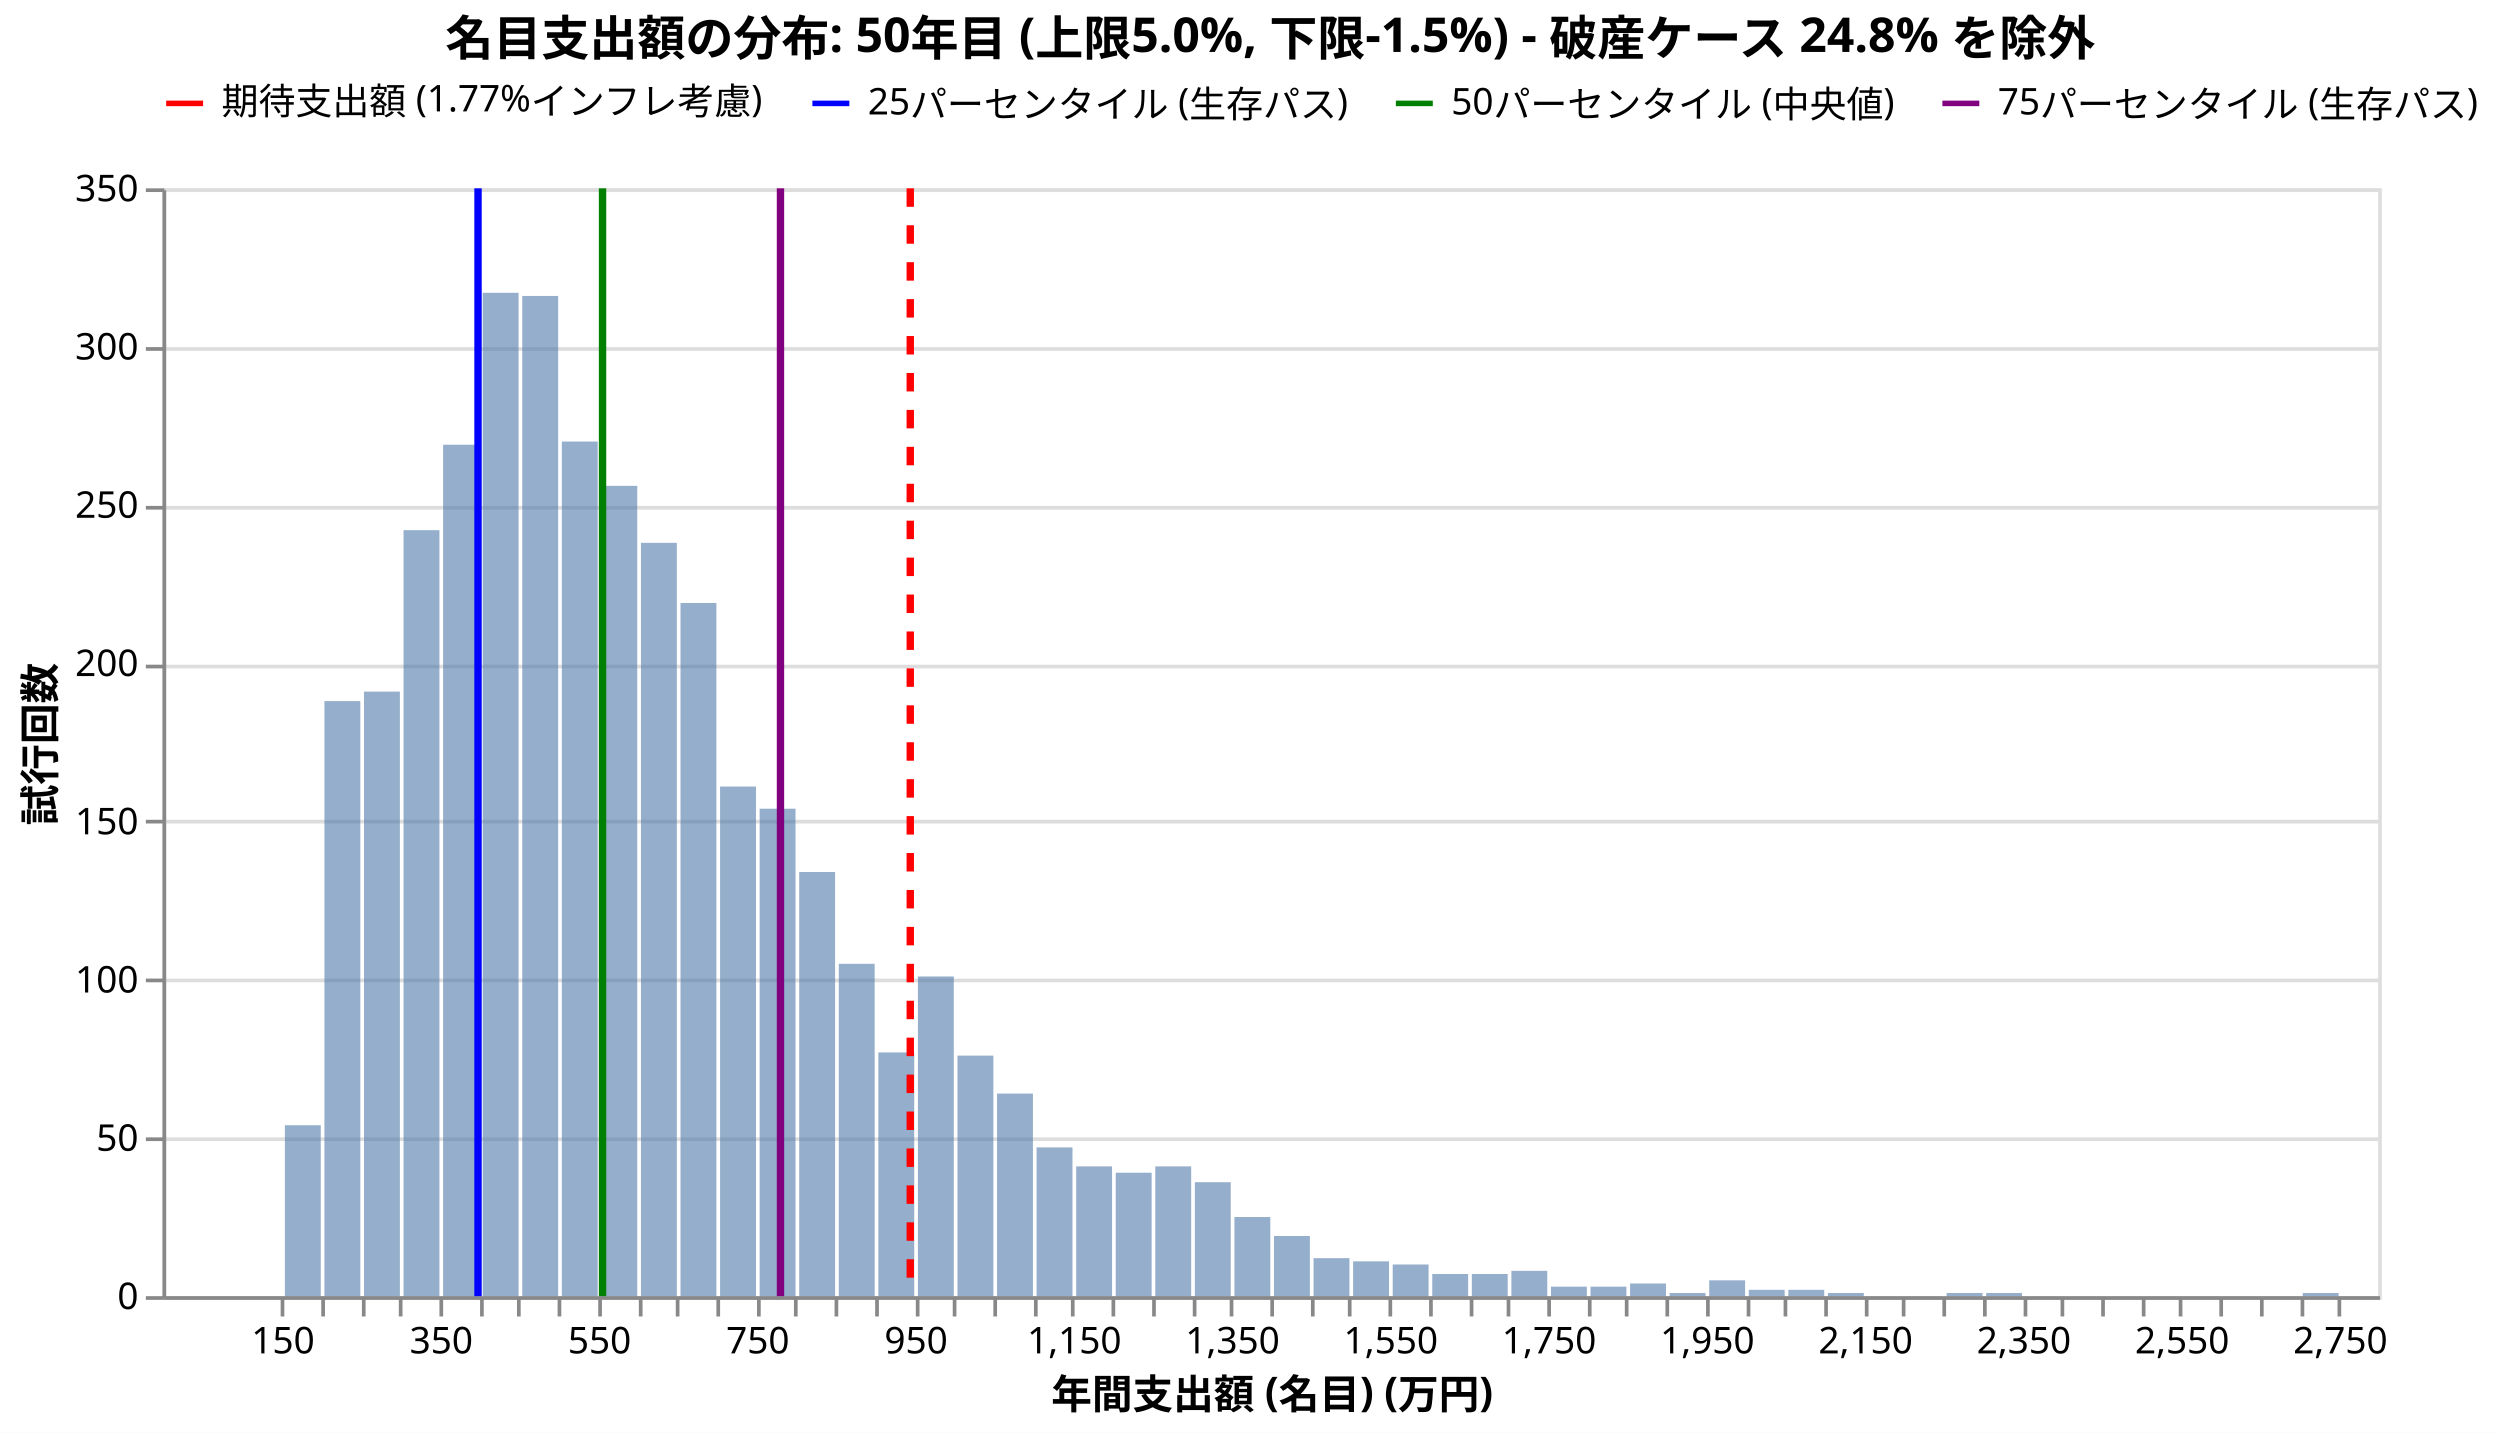
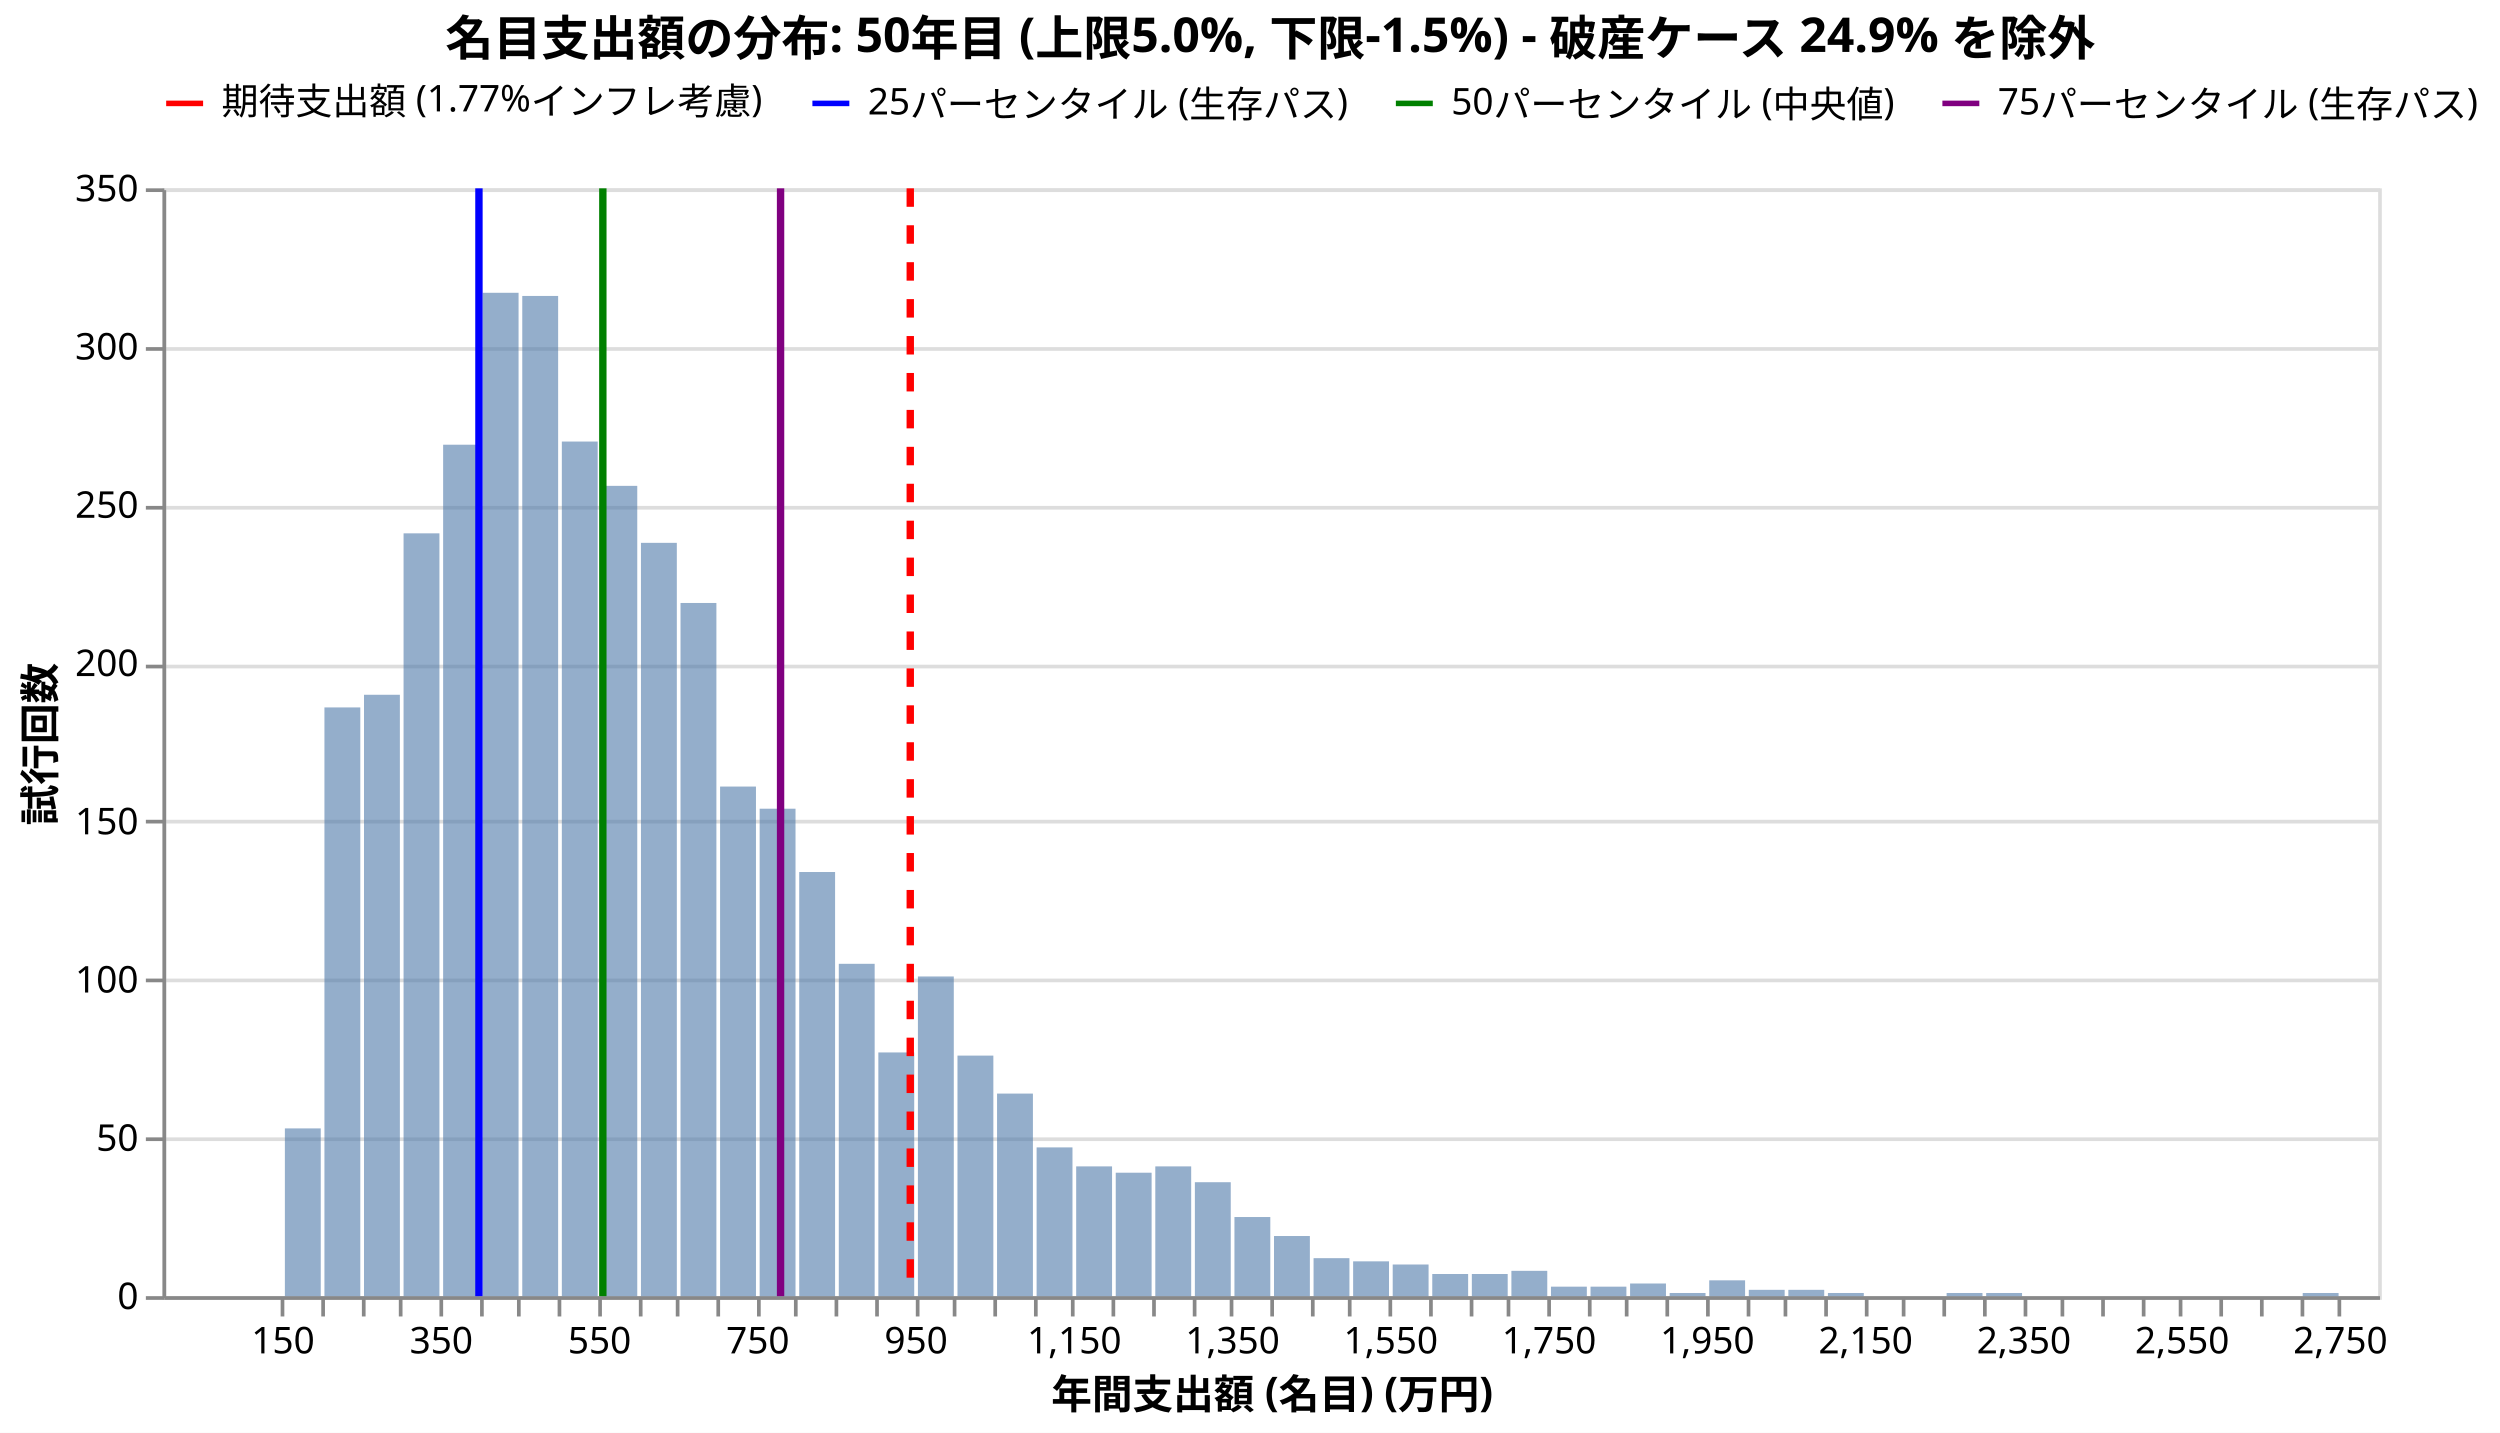
<svg xmlns="http://www.w3.org/2000/svg" version="1.1" class="marks" width="677" height="388" viewBox="0 0 677 388">
  <rect width="677" height="388" fill="white" />
  <g fill="none" stroke-miterlimit="10" transform="translate(44,51)">
    <g class="mark-group role-frame root" role="graphics-object" aria-roledescription="group mark container">
      <g transform="translate(0,0)">
        <path class="background" aria-hidden="true" d="M0.5,0.5h600v300h-600Z" stroke="#ddd" />
        <g>
          <g class="mark-group role-axis" aria-hidden="true">
            <g transform="translate(0.5,0.5)">
              <path class="background" aria-hidden="true" d="M0,0h0v0h0Z" pointer-events="none" />
              <g>
                <g class="mark-rule role-axis-grid" pointer-events="none">
                  <line transform="translate(0,300)" x2="600" y2="0" stroke="#ddd" stroke-width="1" opacity="1" />
                  <line transform="translate(0,257)" x2="600" y2="0" stroke="#ddd" stroke-width="1" opacity="1" />
                  <line transform="translate(0,214)" x2="600" y2="0" stroke="#ddd" stroke-width="1" opacity="1" />
                  <line transform="translate(0,171)" x2="600" y2="0" stroke="#ddd" stroke-width="1" opacity="1" />
                  <line transform="translate(0,129)" x2="600" y2="0" stroke="#ddd" stroke-width="1" opacity="1" />
                  <line transform="translate(0,86)" x2="600" y2="0" stroke="#ddd" stroke-width="1" opacity="1" />
                  <line transform="translate(0,43)" x2="600" y2="0" stroke="#ddd" stroke-width="1" opacity="1" />
                  <line transform="translate(0,0)" x2="600" y2="0" stroke="#ddd" stroke-width="1" opacity="1" />
                </g>
              </g>
              <path class="foreground" aria-hidden="true" d="" pointer-events="none" display="none" />
            </g>
          </g>
          <g class="mark-group role-axis" role="graphics-symbol" aria-roledescription="axis" aria-label="X-axis titled '年間支出額 (名目) (万円)' for a linear scale with values from 0 to 2,800">
            <g transform="translate(0.5,300.5)">
              <path class="background" aria-hidden="true" d="M0,0h0v0h0Z" pointer-events="none" />
              <g>
                <g class="mark-rule role-axis-tick" pointer-events="none">
                  <line transform="translate(32,0)" x2="0" y2="5" stroke="#888" stroke-width="1" opacity="1" />
                  <line transform="translate(43,0)" x2="0" y2="5" stroke="#888" stroke-width="1" opacity="1" />
                  <line transform="translate(54,0)" x2="0" y2="5" stroke="#888" stroke-width="1" opacity="1" />
                  <line transform="translate(64,0)" x2="0" y2="5" stroke="#888" stroke-width="1" opacity="1" />
                  <line transform="translate(75,0)" x2="0" y2="5" stroke="#888" stroke-width="1" opacity="1" />
                  <line transform="translate(86,0)" x2="0" y2="5" stroke="#888" stroke-width="1" opacity="1" />
                  <line transform="translate(96,0)" x2="0" y2="5" stroke="#888" stroke-width="1" opacity="1" />
                  <line transform="translate(107,0)" x2="0" y2="5" stroke="#888" stroke-width="1" opacity="1" />
                  <line transform="translate(118,0)" x2="0" y2="5" stroke="#888" stroke-width="1" opacity="1" />
                  <line transform="translate(129,0)" x2="0" y2="5" stroke="#888" stroke-width="1" opacity="1" />
                  <line transform="translate(139,0)" x2="0" y2="5" stroke="#888" stroke-width="1" opacity="1" />
                  <line transform="translate(150,0)" x2="0" y2="5" stroke="#888" stroke-width="1" opacity="1" />
                  <line transform="translate(161,0)" x2="0" y2="5" stroke="#888" stroke-width="1" opacity="1" />
                  <line transform="translate(171,0)" x2="0" y2="5" stroke="#888" stroke-width="1" opacity="1" />
                  <line transform="translate(182,0)" x2="0" y2="5" stroke="#888" stroke-width="1" opacity="1" />
                  <line transform="translate(193,0)" x2="0" y2="5" stroke="#888" stroke-width="1" opacity="1" />
                  <line transform="translate(204,0)" x2="0" y2="5" stroke="#888" stroke-width="1" opacity="1" />
                  <line transform="translate(214,0)" x2="0" y2="5" stroke="#888" stroke-width="1" opacity="1" />
                  <line transform="translate(225,0)" x2="0" y2="5" stroke="#888" stroke-width="1" opacity="1" />
                  <line transform="translate(236,0)" x2="0" y2="5" stroke="#888" stroke-width="1" opacity="1" />
                  <line transform="translate(246,0)" x2="0" y2="5" stroke="#888" stroke-width="1" opacity="1" />
                  <line transform="translate(257,0)" x2="0" y2="5" stroke="#888" stroke-width="1" opacity="1" />
                  <line transform="translate(268,0)" x2="0" y2="5" stroke="#888" stroke-width="1" opacity="1" />
                  <line transform="translate(279,0)" x2="0" y2="5" stroke="#888" stroke-width="1" opacity="1" />
                  <line transform="translate(289,0)" x2="0" y2="5" stroke="#888" stroke-width="1" opacity="1" />
                  <line transform="translate(300,0)" x2="0" y2="5" stroke="#888" stroke-width="1" opacity="1" />
                  <line transform="translate(311,0)" x2="0" y2="5" stroke="#888" stroke-width="1" opacity="1" />
                  <line transform="translate(321,0)" x2="0" y2="5" stroke="#888" stroke-width="1" opacity="1" />
                  <line transform="translate(332,0)" x2="0" y2="5" stroke="#888" stroke-width="1" opacity="1" />
                  <line transform="translate(343,0)" x2="0" y2="5" stroke="#888" stroke-width="1" opacity="1" />
                  <line transform="translate(354,0)" x2="0" y2="5" stroke="#888" stroke-width="1" opacity="1" />
                  <line transform="translate(364,0)" x2="0" y2="5" stroke="#888" stroke-width="1" opacity="1" />
                  <line transform="translate(375,0)" x2="0" y2="5" stroke="#888" stroke-width="1" opacity="1" />
                  <line transform="translate(386,0)" x2="0" y2="5" stroke="#888" stroke-width="1" opacity="1" />
                  <line transform="translate(396,0)" x2="0" y2="5" stroke="#888" stroke-width="1" opacity="1" />
                  <line transform="translate(407,0)" x2="0" y2="5" stroke="#888" stroke-width="1" opacity="1" />
                  <line transform="translate(418,0)" x2="0" y2="5" stroke="#888" stroke-width="1" opacity="1" />
                  <line transform="translate(429,0)" x2="0" y2="5" stroke="#888" stroke-width="1" opacity="1" />
                  <line transform="translate(439,0)" x2="0" y2="5" stroke="#888" stroke-width="1" opacity="1" />
                  <line transform="translate(450,0)" x2="0" y2="5" stroke="#888" stroke-width="1" opacity="1" />
                  <line transform="translate(461,0)" x2="0" y2="5" stroke="#888" stroke-width="1" opacity="1" />
                  <line transform="translate(471,0)" x2="0" y2="5" stroke="#888" stroke-width="1" opacity="1" />
                  <line transform="translate(482,0)" x2="0" y2="5" stroke="#888" stroke-width="1" opacity="1" />
                  <line transform="translate(493,0)" x2="0" y2="5" stroke="#888" stroke-width="1" opacity="1" />
                  <line transform="translate(504,0)" x2="0" y2="5" stroke="#888" stroke-width="1" opacity="1" />
                  <line transform="translate(514,0)" x2="0" y2="5" stroke="#888" stroke-width="1" opacity="1" />
                  <line transform="translate(525,0)" x2="0" y2="5" stroke="#888" stroke-width="1" opacity="1" />
                  <line transform="translate(536,0)" x2="0" y2="5" stroke="#888" stroke-width="1" opacity="1" />
                  <line transform="translate(546,0)" x2="0" y2="5" stroke="#888" stroke-width="1" opacity="1" />
                  <line transform="translate(557,0)" x2="0" y2="5" stroke="#888" stroke-width="1" opacity="1" />
                  <line transform="translate(568,0)" x2="0" y2="5" stroke="#888" stroke-width="1" opacity="1" />
                  <line transform="translate(579,0)" x2="0" y2="5" stroke="#888" stroke-width="1" opacity="1" />
                  <line transform="translate(589,0)" x2="0" y2="5" stroke="#888" stroke-width="1" opacity="1" />
                </g>
                <g class="mark-text role-axis-label" pointer-events="none">
                  <text text-anchor="middle" transform="translate(32.14286,15)" font-family="sans-serif" font-size="10px" fill="#000" opacity="1">150</text>
                  <text text-anchor="middle" transform="translate(42.85714,15)" font-family="sans-serif" font-size="10px" fill="#000" opacity="0">200</text>
                  <text text-anchor="middle" transform="translate(53.57143,15)" font-family="sans-serif" font-size="10px" fill="#000" opacity="0">250</text>
                  <text text-anchor="middle" transform="translate(64.28571,15)" font-family="sans-serif" font-size="10px" fill="#000" opacity="0">300</text>
                  <text text-anchor="middle" transform="translate(75,15)" font-family="sans-serif" font-size="10px" fill="#000" opacity="1">350</text>
                  <text text-anchor="middle" transform="translate(85.71429,15)" font-family="sans-serif" font-size="10px" fill="#000" opacity="0">400</text>
                  <text text-anchor="middle" transform="translate(96.42857,15)" font-family="sans-serif" font-size="10px" fill="#000" opacity="0">450</text>
                  <text text-anchor="middle" transform="translate(107.1429,15)" font-family="sans-serif" font-size="10px" fill="#000" opacity="0">500</text>
                  <text text-anchor="middle" transform="translate(117.8571,15)" font-family="sans-serif" font-size="10px" fill="#000" opacity="1">550</text>
                  <text text-anchor="middle" transform="translate(128.5714,15)" font-family="sans-serif" font-size="10px" fill="#000" opacity="0">600</text>
                  <text text-anchor="middle" transform="translate(139.2857,15)" font-family="sans-serif" font-size="10px" fill="#000" opacity="0">650</text>
                  <text text-anchor="middle" transform="translate(150,15)" font-family="sans-serif" font-size="10px" fill="#000" opacity="0">700</text>
                  <text text-anchor="middle" transform="translate(160.7143,15)" font-family="sans-serif" font-size="10px" fill="#000" opacity="1">750</text>
                  <text text-anchor="middle" transform="translate(171.4286,15)" font-family="sans-serif" font-size="10px" fill="#000" opacity="0">800</text>
                  <text text-anchor="middle" transform="translate(182.1429,15)" font-family="sans-serif" font-size="10px" fill="#000" opacity="0">850</text>
                  <text text-anchor="middle" transform="translate(192.8571,15)" font-family="sans-serif" font-size="10px" fill="#000" opacity="0">900</text>
                  <text text-anchor="middle" transform="translate(203.5714,15)" font-family="sans-serif" font-size="10px" fill="#000" opacity="1">950</text>
                  <text text-anchor="middle" transform="translate(214.2857,15)" font-family="sans-serif" font-size="10px" fill="#000" opacity="0">1,000</text>
                  <text text-anchor="middle" transform="translate(225,15)" font-family="sans-serif" font-size="10px" fill="#000" opacity="0">1,050</text>
                  <text text-anchor="middle" transform="translate(235.7143,15)" font-family="sans-serif" font-size="10px" fill="#000" opacity="0">1,100</text>
                  <text text-anchor="middle" transform="translate(246.4286,15)" font-family="sans-serif" font-size="10px" fill="#000" opacity="1">1,150</text>
                  <text text-anchor="middle" transform="translate(257.1429,15)" font-family="sans-serif" font-size="10px" fill="#000" opacity="0">1,200</text>
                  <text text-anchor="middle" transform="translate(267.8571,15)" font-family="sans-serif" font-size="10px" fill="#000" opacity="0">1,250</text>
                  <text text-anchor="middle" transform="translate(278.5714,15)" font-family="sans-serif" font-size="10px" fill="#000" opacity="0">1,300</text>
                  <text text-anchor="middle" transform="translate(289.2857,15)" font-family="sans-serif" font-size="10px" fill="#000" opacity="1">1,350</text>
                  <text text-anchor="middle" transform="translate(300,15)" font-family="sans-serif" font-size="10px" fill="#000" opacity="0">1,400</text>
                  <text text-anchor="middle" transform="translate(310.7143,15)" font-family="sans-serif" font-size="10px" fill="#000" opacity="0">1,450</text>
                  <text text-anchor="middle" transform="translate(321.4286,15)" font-family="sans-serif" font-size="10px" fill="#000" opacity="0">1,500</text>
                  <text text-anchor="middle" transform="translate(332.1429,15)" font-family="sans-serif" font-size="10px" fill="#000" opacity="1">1,550</text>
                  <text text-anchor="middle" transform="translate(342.8571,15)" font-family="sans-serif" font-size="10px" fill="#000" opacity="0">1,600</text>
                  <text text-anchor="middle" transform="translate(353.5714,15)" font-family="sans-serif" font-size="10px" fill="#000" opacity="0">1,650</text>
                  <text text-anchor="middle" transform="translate(364.2857,15)" font-family="sans-serif" font-size="10px" fill="#000" opacity="0">1,700</text>
                  <text text-anchor="middle" transform="translate(375,15)" font-family="sans-serif" font-size="10px" fill="#000" opacity="1">1,750</text>
                  <text text-anchor="middle" transform="translate(385.7143,15)" font-family="sans-serif" font-size="10px" fill="#000" opacity="0">1,800</text>
                  <text text-anchor="middle" transform="translate(396.4286,15)" font-family="sans-serif" font-size="10px" fill="#000" opacity="0">1,850</text>
                  <text text-anchor="middle" transform="translate(407.1429,15)" font-family="sans-serif" font-size="10px" fill="#000" opacity="0">1,900</text>
                  <text text-anchor="middle" transform="translate(417.8571,15)" font-family="sans-serif" font-size="10px" fill="#000" opacity="1">1,950</text>
                  <text text-anchor="middle" transform="translate(428.5714,15)" font-family="sans-serif" font-size="10px" fill="#000" opacity="0">2,000</text>
                  <text text-anchor="middle" transform="translate(439.2857,15)" font-family="sans-serif" font-size="10px" fill="#000" opacity="0">2,050</text>
                  <text text-anchor="middle" transform="translate(450,15)" font-family="sans-serif" font-size="10px" fill="#000" opacity="0">2,100</text>
                  <text text-anchor="middle" transform="translate(460.7143,15)" font-family="sans-serif" font-size="10px" fill="#000" opacity="1">2,150</text>
                  <text text-anchor="middle" transform="translate(471.4286,15)" font-family="sans-serif" font-size="10px" fill="#000" opacity="0">2,200</text>
                  <text text-anchor="middle" transform="translate(482.1429,15)" font-family="sans-serif" font-size="10px" fill="#000" opacity="0">2,250</text>
                  <text text-anchor="middle" transform="translate(492.8571,15)" font-family="sans-serif" font-size="10px" fill="#000" opacity="0">2,300</text>
                  <text text-anchor="middle" transform="translate(503.5714,15)" font-family="sans-serif" font-size="10px" fill="#000" opacity="1">2,350</text>
                  <text text-anchor="middle" transform="translate(514.2857,15)" font-family="sans-serif" font-size="10px" fill="#000" opacity="0">2,400</text>
                  <text text-anchor="middle" transform="translate(525,15)" font-family="sans-serif" font-size="10px" fill="#000" opacity="0">2,450</text>
                  <text text-anchor="middle" transform="translate(535.7143,15)" font-family="sans-serif" font-size="10px" fill="#000" opacity="0">2,500</text>
                  <text text-anchor="middle" transform="translate(546.4286,15)" font-family="sans-serif" font-size="10px" fill="#000" opacity="1">2,550</text>
                  <text text-anchor="middle" transform="translate(557.1429,15)" font-family="sans-serif" font-size="10px" fill="#000" opacity="0">2,600</text>
                  <text text-anchor="middle" transform="translate(567.8571,15)" font-family="sans-serif" font-size="10px" fill="#000" opacity="0">2,650</text>
                  <text text-anchor="middle" transform="translate(578.5714,15)" font-family="sans-serif" font-size="10px" fill="#000" opacity="0">2,700</text>
                  <text text-anchor="middle" transform="translate(589.2857,15)" font-family="sans-serif" font-size="10px" fill="#000" opacity="1">2,750</text>
                </g>
                <g class="mark-rule role-axis-domain" pointer-events="none">
                  <line transform="translate(0,0)" x2="600" y2="0" stroke="#888" stroke-width="1" opacity="1" />
                </g>
                <g class="mark-text role-axis-title" pointer-events="none">
                  <text text-anchor="middle" transform="translate(300,30)" font-family="sans-serif" font-size="11px" font-weight="bold" fill="#000" opacity="1">年間支出額 (名目) (万円)</text>
                </g>
              </g>
              <path class="foreground" aria-hidden="true" d="" pointer-events="none" display="none" />
            </g>
          </g>
          <g class="mark-group role-axis" role="graphics-symbol" aria-roledescription="axis" aria-label="Y-axis titled '試行回数' for a linear scale with values from 0 to 350">
            <g transform="translate(0.5,0.5)">
              <path class="background" aria-hidden="true" d="M0,0h0v0h0Z" pointer-events="none" />
              <g>
                <g class="mark-rule role-axis-tick" pointer-events="none">
                  <line transform="translate(0,300)" x2="-5" y2="0" stroke="#888" stroke-width="1" opacity="1" />
                  <line transform="translate(0,257)" x2="-5" y2="0" stroke="#888" stroke-width="1" opacity="1" />
                  <line transform="translate(0,214)" x2="-5" y2="0" stroke="#888" stroke-width="1" opacity="1" />
                  <line transform="translate(0,171)" x2="-5" y2="0" stroke="#888" stroke-width="1" opacity="1" />
                  <line transform="translate(0,129)" x2="-5" y2="0" stroke="#888" stroke-width="1" opacity="1" />
                  <line transform="translate(0,86)" x2="-5" y2="0" stroke="#888" stroke-width="1" opacity="1" />
                  <line transform="translate(0,43)" x2="-5" y2="0" stroke="#888" stroke-width="1" opacity="1" />
                  <line transform="translate(0,0)" x2="-5" y2="0" stroke="#888" stroke-width="1" opacity="1" />
                </g>
                <g class="mark-text role-axis-label" pointer-events="none">
                  <text text-anchor="end" transform="translate(-7,303)" font-family="sans-serif" font-size="10px" fill="#000" opacity="1">0</text>
                  <text text-anchor="end" transform="translate(-7,260.1429)" font-family="sans-serif" font-size="10px" fill="#000" opacity="1">50</text>
                  <text text-anchor="end" transform="translate(-7,217.2857)" font-family="sans-serif" font-size="10px" fill="#000" opacity="1">100</text>
                  <text text-anchor="end" transform="translate(-7,174.4286)" font-family="sans-serif" font-size="10px" fill="#000" opacity="1">150</text>
                  <text text-anchor="end" transform="translate(-7,131.5714)" font-family="sans-serif" font-size="10px" fill="#000" opacity="1">200</text>
                  <text text-anchor="end" transform="translate(-7,88.71429)" font-family="sans-serif" font-size="10px" fill="#000" opacity="1">250</text>
                  <text text-anchor="end" transform="translate(-7,45.85714)" font-family="sans-serif" font-size="10px" fill="#000" opacity="1">300</text>
                  <text text-anchor="end" transform="translate(-7,3)" font-family="sans-serif" font-size="10px" fill="#000" opacity="1">350</text>
                </g>
                <g class="mark-rule role-axis-domain" pointer-events="none">
                  <line transform="translate(0,300)" x2="0" y2="-300" stroke="#888" stroke-width="1" opacity="1" />
                </g>
                <g class="mark-text role-axis-title" pointer-events="none">
                  <text text-anchor="middle" transform="translate(-27.68457,150) rotate(-90) translate(0,-2)" font-family="sans-serif" font-size="11px" font-weight="bold" fill="#000" opacity="1">試行回数</text>
                </g>
              </g>
              <path class="foreground" aria-hidden="true" d="" pointer-events="none" display="none" />
            </g>
          </g>
          <g class="mark-rect role-mark layer_0_marks" role="graphics-object" aria-roledescription="rect mark container">
            <path aria-label="年間支出額 (名目) (万円): 850 – 900; 試行回数: 105" role="graphics-symbol" aria-roledescription="bar" d="M183.143,210h9.714v90h-9.714Z" fill="#4c78a8" opacity="0.6" />
            <path aria-label="年間支出額 (名目) (万円): 550 – 600; 試行回数: 256" role="graphics-symbol" aria-roledescription="bar" d="M118.857,80.571h9.714v219.429h-9.714Z" fill="#4c78a8" opacity="0.6" />
            <path aria-label="年間支出額 (名目) (万円): 450 – 500; 試行回数: 316" role="graphics-symbol" aria-roledescription="bar" d="M97.429,29.143h9.714v270.857h-9.714Z" fill="#4c78a8" opacity="0.6" />
            <path aria-label="年間支出額 (名目) (万円): 750 – 800; 試行回数: 154" role="graphics-symbol" aria-roledescription="bar" d="M161.714,168h9.714v132h-9.714Z" fill="#4c78a8" opacity="0.6" />
            <path aria-label="年間支出額 (名目) (万円): 500 – 550; 試行回数: 270" role="graphics-symbol" aria-roledescription="bar" d="M108.143,68.571h9.714v231.429h-9.714Z" fill="#4c78a8" opacity="0.6" />
            <path aria-label="年間支出額 (名目) (万円): 650 – 700; 試行回数: 219" role="graphics-symbol" aria-roledescription="bar" d="M140.286,112.286h9.714v187.714h-9.714Z" fill="#4c78a8" opacity="0.6" />
-             <path aria-label="年間支出額 (名目) (万円): 300 – 350; 試行回数: 242" role="graphics-symbol" aria-roledescription="bar" d="M65.286,92.571h9.714v207.429h-9.714Z" fill="#4c78a8" opacity="0.6" />
-             <path aria-label="年間支出額 (名目) (万円): 250 – 300; 試行回数: 191" role="graphics-symbol" aria-roledescription="bar" d="M54.571,136.286h9.714v163.714h-9.714Z" fill="#4c78a8" opacity="0.6" />
+             <path aria-label="年間支出額 (名目) (万円): 300 – 350; 試行回数: 241" role="graphics-symbol" aria-roledescription="bar" d="M65.286,93.429h9.714v206.571h-9.714Z" fill="#4c78a8" opacity="0.6" />
+             <path aria-label="年間支出額 (名目) (万円): 250 – 300; 試行回数: 190" role="graphics-symbol" aria-roledescription="bar" d="M54.571,137.143h9.714v162.857h-9.714Z" fill="#4c78a8" opacity="0.6" />
            <path aria-label="年間支出額 (名目) (万円): 400 – 450; 試行回数: 317" role="graphics-symbol" aria-roledescription="bar" d="M86.714,28.286h9.714v271.714h-9.714Z" fill="#4c78a8" opacity="0.6" />
-             <path aria-label="年間支出額 (名目) (万円): 200 – 250; 試行回数: 188" role="graphics-symbol" aria-roledescription="bar" d="M43.857,138.857h9.714v161.143h-9.714Z" fill="#4c78a8" opacity="0.6" />
+             <path aria-label="年間支出額 (名目) (万円): 200 – 250; 試行回数: 186" role="graphics-symbol" aria-roledescription="bar" d="M43.857,140.571h9.714v159.429h-9.714Z" fill="#4c78a8" opacity="0.6" />
            <path aria-label="年間支出額 (名目) (万円): 1000 – 1050; 試行回数: 76" role="graphics-symbol" aria-roledescription="bar" d="M215.286,234.857h9.714v65.143h-9.714Z" fill="#4c78a8" opacity="0.6" />
            <path aria-label="年間支出額 (名目) (万円): 900 – 950; 試行回数: 77" role="graphics-symbol" aria-roledescription="bar" d="M193.857,234h9.714v66h-9.714Z" fill="#4c78a8" opacity="0.6" />
            <path aria-label="年間支出額 (名目) (万円): 950 – 1000; 試行回数: 101" role="graphics-symbol" aria-roledescription="bar" d="M204.571,213.429h9.714v86.571h-9.714Z" fill="#4c78a8" opacity="0.6" />
            <path aria-label="年間支出額 (名目) (万円): 800 – 850; 試行回数: 134" role="graphics-symbol" aria-roledescription="bar" d="M172.429,185.143h9.714v114.857h-9.714Z" fill="#4c78a8" opacity="0.6" />
            <path aria-label="年間支出額 (名目) (万円): 600 – 650; 試行回数: 238" role="graphics-symbol" aria-roledescription="bar" d="M129.571,96h9.714v204h-9.714Z" fill="#4c78a8" opacity="0.6" />
            <path aria-label="年間支出額 (名目) (万円): 1600 – 1650; 試行回数: 7" role="graphics-symbol" aria-roledescription="bar" d="M343.857,294h9.714v6h-9.714Z" fill="#4c78a8" opacity="0.6" />
            <path aria-label="年間支出額 (名目) (万円): 350 – 400; 試行回数: 269" role="graphics-symbol" aria-roledescription="bar" d="M76,69.429h9.714v230.571h-9.714Z" fill="#4c78a8" opacity="0.6" />
            <path aria-label="年間支出額 (名目) (万円): 1100 – 1150; 試行回数: 47" role="graphics-symbol" aria-roledescription="bar" d="M236.714,259.714h9.714v40.286h-9.714Z" fill="#4c78a8" opacity="0.6" />
            <path aria-label="年間支出額 (名目) (万円): 700 – 750; 試行回数: 161" role="graphics-symbol" aria-roledescription="bar" d="M151,162h9.714v138h-9.714Z" fill="#4c78a8" opacity="0.6" />
            <path aria-label="年間支出額 (名目) (万円): 1050 – 1100; 試行回数: 64" role="graphics-symbol" aria-roledescription="bar" d="M226,245.143h9.714v54.857h-9.714Z" fill="#4c78a8" opacity="0.6" />
            <path aria-label="年間支出額 (名目) (万円): 1300 – 1350; 試行回数: 36" role="graphics-symbol" aria-roledescription="bar" d="M279.571,269.143h9.714v30.857h-9.714Z" fill="#4c78a8" opacity="0.6" />
            <path aria-label="年間支出額 (名目) (万円): 1700 – 1750; 試行回数: 8" role="graphics-symbol" aria-roledescription="bar" d="M365.286,293.143h9.714v6.857h-9.714Z" fill="#4c78a8" opacity="0.6" />
-             <path aria-label="年間支出額 (名目) (万円): 150 – 200; 試行回数: 54" role="graphics-symbol" aria-roledescription="bar" d="M33.143,253.714h9.714v46.286h-9.714Z" fill="#4c78a8" opacity="0.6" />
+             <path aria-label="年間支出額 (名目) (万円): 150 – 200; 試行回数: 53" role="graphics-symbol" aria-roledescription="bar" d="M33.143,254.571h9.714v45.429h-9.714Z" fill="#4c78a8" opacity="0.6" />
            <path aria-label="年間支出額 (名目) (万円): 1850 – 1900; 試行回数: 4" role="graphics-symbol" aria-roledescription="bar" d="M397.429,296.571h9.714v3.429h-9.714Z" fill="#4c78a8" opacity="0.6" />
            <path aria-label="年間支出額 (名目) (万円): 1250 – 1300; 試行回数: 41" role="graphics-symbol" aria-roledescription="bar" d="M268.857,264.857h9.714v35.143h-9.714Z" fill="#4c78a8" opacity="0.6" />
            <path aria-label="年間支出額 (名目) (万円): 1200 – 1250; 試行回数: 39" role="graphics-symbol" aria-roledescription="bar" d="M258.143,266.571h9.714v33.429h-9.714Z" fill="#4c78a8" opacity="0.6" />
            <path aria-label="年間支出額 (名目) (万円): 1800 – 1850; 試行回数: 3" role="graphics-symbol" aria-roledescription="bar" d="M386.714,297.429h9.714v2.571h-9.714Z" fill="#4c78a8" opacity="0.6" />
            <path aria-label="年間支出額 (名目) (万円): 1400 – 1450; 試行回数: 19" role="graphics-symbol" aria-roledescription="bar" d="M301,283.714h9.714v16.286h-9.714Z" fill="#4c78a8" opacity="0.6" />
            <path aria-label="年間支出額 (名目) (万円): 1750 – 1800; 試行回数: 3" role="graphics-symbol" aria-roledescription="bar" d="M376,297.429h9.714v2.571h-9.714Z" fill="#4c78a8" opacity="0.6" />
            <path aria-label="年間支出額 (名目) (万円): 1650 – 1700; 試行回数: 7" role="graphics-symbol" aria-roledescription="bar" d="M354.571,294h9.714v6h-9.714Z" fill="#4c78a8" opacity="0.6" />
            <path aria-label="年間支出額 (名目) (万円): 1150 – 1200; 試行回数: 41" role="graphics-symbol" aria-roledescription="bar" d="M247.429,264.857h9.714v35.143h-9.714Z" fill="#4c78a8" opacity="0.6" />
            <path aria-label="年間支出額 (名目) (万円): 1550 – 1600; 試行回数: 10" role="graphics-symbol" aria-roledescription="bar" d="M333.143,291.429h9.714v8.571h-9.714Z" fill="#4c78a8" opacity="0.6" />
            <path aria-label="年間支出額 (名目) (万円): 1450 – 1500; 試行回数: 12" role="graphics-symbol" aria-roledescription="bar" d="M311.714,289.714h9.714v10.286h-9.714Z" fill="#4c78a8" opacity="0.6" />
            <path aria-label="年間支出額 (名目) (万円): 1350 – 1400; 試行回数: 25" role="graphics-symbol" aria-roledescription="bar" d="M290.286,278.571h9.714v21.429h-9.714Z" fill="#4c78a8" opacity="0.6" />
            <path aria-label="年間支出額 (名目) (万円): 1950 – 2000; 試行回数: 5" role="graphics-symbol" aria-roledescription="bar" d="M418.857,295.714h9.714v4.286h-9.714Z" fill="#4c78a8" opacity="0.6" />
            <path aria-label="年間支出額 (名目) (万円): 2300 – 2350; 試行回数: 1" role="graphics-symbol" aria-roledescription="bar" d="M493.857,299.143h9.714v0.857h-9.714Z" fill="#4c78a8" opacity="0.6" />
            <path aria-label="年間支出額 (名目) (万円): 1500 – 1550; 試行回数: 11" role="graphics-symbol" aria-roledescription="bar" d="M322.429,290.571h9.714v9.429h-9.714Z" fill="#4c78a8" opacity="0.6" />
            <path aria-label="年間支出額 (名目) (万円): 2250 – 2300; 試行回数: 1" role="graphics-symbol" aria-roledescription="bar" d="M483.143,299.143h9.714v0.857h-9.714Z" fill="#4c78a8" opacity="0.6" />
            <path aria-label="年間支出額 (名目) (万円): 2000 – 2050; 試行回数: 2" role="graphics-symbol" aria-roledescription="bar" d="M429.571,298.286h9.714v1.714h-9.714Z" fill="#4c78a8" opacity="0.6" />
            <path aria-label="年間支出額 (名目) (万円): 2050 – 2100; 試行回数: 2" role="graphics-symbol" aria-roledescription="bar" d="M440.286,298.286h9.714v1.714h-9.714Z" fill="#4c78a8" opacity="0.6" />
            <path aria-label="年間支出額 (名目) (万円): 1900 – 1950; 試行回数: 1" role="graphics-symbol" aria-roledescription="bar" d="M408.143,299.143h9.714v0.857h-9.714Z" fill="#4c78a8" opacity="0.6" />
            <path aria-label="年間支出額 (名目) (万円): 2700 – 2750; 試行回数: 1" role="graphics-symbol" aria-roledescription="bar" d="M579.571,299.143h9.714v0.857h-9.714Z" fill="#4c78a8" opacity="0.6" />
            <path aria-label="年間支出額 (名目) (万円): 2100 – 2150; 試行回数: 1" role="graphics-symbol" aria-roledescription="bar" d="M451,299.143h9.714v0.857h-9.714Z" fill="#4c78a8" opacity="0.6" />
          </g>
          <g class="mark-rule role-mark layer_1_marks" role="graphics-object" aria-roledescription="rule mark container">
            <line aria-label="x: 944.993764141; label: 期待支出額 (1.77%インフレ考慮)" role="graphics-symbol" aria-roledescription="rule mark" transform="translate(202.4987,0)" x2="0" y2="300" stroke="red" stroke-width="2" stroke-dasharray="5,5" />
-             <line aria-label="x: 398.753775891; label: 25パーセンタイル (生存パス)" role="graphics-symbol" aria-roledescription="rule mark" transform="translate(85.44724,0)" x2="0" y2="300" stroke="blue" stroke-width="2" stroke-dasharray="0" />
-             <line aria-label="x: 556.114395874; label: 50パーセンタイル (中央値)" role="graphics-symbol" aria-roledescription="rule mark" transform="translate(119.1674,0)" x2="0" y2="300" stroke="green" stroke-width="2" stroke-dasharray="0" />
-             <line aria-label="x: 780.976332296; label: 75パーセンタイル (生存パス)" role="graphics-symbol" aria-roledescription="rule mark" transform="translate(167.3521,0)" x2="0" y2="300" stroke="purple" stroke-width="2" stroke-dasharray="0" />
+             <line aria-label="x: 399.921683788; label: 25パーセンタイル (生存パス)" role="graphics-symbol" aria-roledescription="rule mark" transform="translate(85.6975,0)" x2="0" y2="300" stroke="blue" stroke-width="2" stroke-dasharray="0" />
+             <line aria-label="x: 556.495386961; label: 50パーセンタイル (中央値)" role="graphics-symbol" aria-roledescription="rule mark" transform="translate(119.249,0)" x2="0" y2="300" stroke="green" stroke-width="2" stroke-dasharray="0" />
+             <line aria-label="x: 781.094774047; label: 75パーセンタイル (生存パス)" role="graphics-symbol" aria-roledescription="rule mark" transform="translate(167.3775,0)" x2="0" y2="300" stroke="purple" stroke-width="2" stroke-dasharray="0" />
          </g>
          <g class="mark-group role-legend" role="graphics-symbol" aria-roledescription="legend" aria-label="Symbol legend for stroke color with 4 values: 期待支出額 (1.77%インフレ考慮), 25パーセンタイル (生存パス), 50パーセンタイル (中央値), 75パーセンタイル (生存パス)">
            <g transform="translate(0,-29)">
              <path class="background" aria-hidden="true" d="M0,0h628v11h-628Z" pointer-events="none" />
              <g>
                <g class="mark-group role-legend-entry">
                  <g transform="translate(0,0)">
                    <path class="background" aria-hidden="true" d="M0,0h0v0h0Z" pointer-events="none" />
                    <g>
                      <g class="mark-group role-scope" role="graphics-object" aria-roledescription="group mark container">
                        <g transform="translate(0,0)">
                          <path class="background" aria-hidden="true" d="M0,0h163.793v11h-163.793Z" pointer-events="none" opacity="1" />
                          <g>
                            <g class="mark-symbol role-legend-symbol" pointer-events="none">
                              <path transform="translate(6,6)" d="M-5,0L5,0" stroke="red" stroke-width="1.5" opacity="1" />
                            </g>
                            <g class="mark-text role-legend-label" pointer-events="none">
                              <text text-anchor="start" transform="translate(16,9)" font-family="sans-serif" font-size="10px" fill="#000" opacity="1">期待支出額 (1.77%インフレ考慮)</text>
                            </g>
                          </g>
                          <path class="foreground" aria-hidden="true" d="" pointer-events="none" display="none" />
                        </g>
                        <g transform="translate(175,0)">
                          <path class="background" aria-hidden="true" d="M0,0h146.562v11h-146.562Z" pointer-events="none" opacity="1" />
                          <g>
                            <g class="mark-symbol role-legend-symbol" pointer-events="none">
                              <path transform="translate(6,6)" d="M-5,0L5,0" stroke="blue" stroke-width="1.5" opacity="1" />
                            </g>
                            <g class="mark-text role-legend-label" pointer-events="none">
                              <text text-anchor="start" transform="translate(16,9)" font-family="sans-serif" font-size="10px" fill="#000" opacity="1">25パーセンタイル (生存パス)</text>
                            </g>
                          </g>
                          <path class="foreground" aria-hidden="true" d="" pointer-events="none" display="none" />
                        </g>
                        <g transform="translate(333,0)">
                          <path class="background" aria-hidden="true" d="M0,0h136.562v11h-136.562Z" pointer-events="none" opacity="1" />
                          <g>
                            <g class="mark-symbol role-legend-symbol" pointer-events="none">
                              <path transform="translate(6,6)" d="M-5,0L5,0" stroke="green" stroke-width="1.5" opacity="1" />
                            </g>
                            <g class="mark-text role-legend-label" pointer-events="none">
                              <text text-anchor="start" transform="translate(16,9)" font-family="sans-serif" font-size="10px" fill="#000" opacity="1">50パーセンタイル (中央値)</text>
                            </g>
                          </g>
                          <path class="foreground" aria-hidden="true" d="" pointer-events="none" display="none" />
                        </g>
                        <g transform="translate(481,0)">
                          <path class="background" aria-hidden="true" d="M0,0h146.562v11h-146.562Z" pointer-events="none" opacity="1" />
                          <g>
                            <g class="mark-symbol role-legend-symbol" pointer-events="none">
                              <path transform="translate(6,6)" d="M-5,0L5,0" stroke="purple" stroke-width="1.5" opacity="1" />
                            </g>
                            <g class="mark-text role-legend-label" pointer-events="none">
                              <text text-anchor="start" transform="translate(16,9)" font-family="sans-serif" font-size="10px" fill="#000" opacity="1">75パーセンタイル (生存パス)</text>
                            </g>
                          </g>
                          <path class="foreground" aria-hidden="true" d="" pointer-events="none" display="none" />
                        </g>
                      </g>
                    </g>
                    <path class="foreground" aria-hidden="true" d="" pointer-events="none" display="none" />
                  </g>
                </g>
              </g>
              <path class="foreground" aria-hidden="true" d="" pointer-events="none" display="none" />
            </g>
          </g>
          <g class="mark-group role-title">
            <g transform="translate(300,-46)">
              <path class="background" aria-hidden="true" d="M0,0h0v0h0Z" pointer-events="none" />
              <g>
-                 <g class="mark-text role-title-text" role="graphics-symbol" aria-roledescription="title" aria-label="Title text '名目支出額の分布: 50年目 (上限5.0%, 下限-1.5%) - 破産ケース 24.8% を除外'" pointer-events="none">
-                   <text text-anchor="middle" transform="translate(0,10)" font-family="sans-serif" font-size="13px" font-weight="bold" fill="#000" opacity="1">名目支出額の分布: 50年目 (上限5.0%, 下限-1.5%) - 破産ケース 24.8% を除外</text>
+                 <g class="mark-text role-title-text" role="graphics-symbol" aria-roledescription="title" aria-label="Title text '名目支出額の分布: 50年目 (上限5.0%, 下限-1.5%) - 破産ケース 24.9% を除外'" pointer-events="none">
+                   <text text-anchor="middle" transform="translate(0,10)" font-family="sans-serif" font-size="13px" font-weight="bold" fill="#000" opacity="1">名目支出額の分布: 50年目 (上限5.0%, 下限-1.5%) - 破産ケース 24.9% を除外</text>
                </g>
              </g>
              <path class="foreground" aria-hidden="true" d="" pointer-events="none" display="none" />
            </g>
          </g>
        </g>
        <path class="foreground" aria-hidden="true" d="" display="none" />
      </g>
    </g>
  </g>
</svg>
